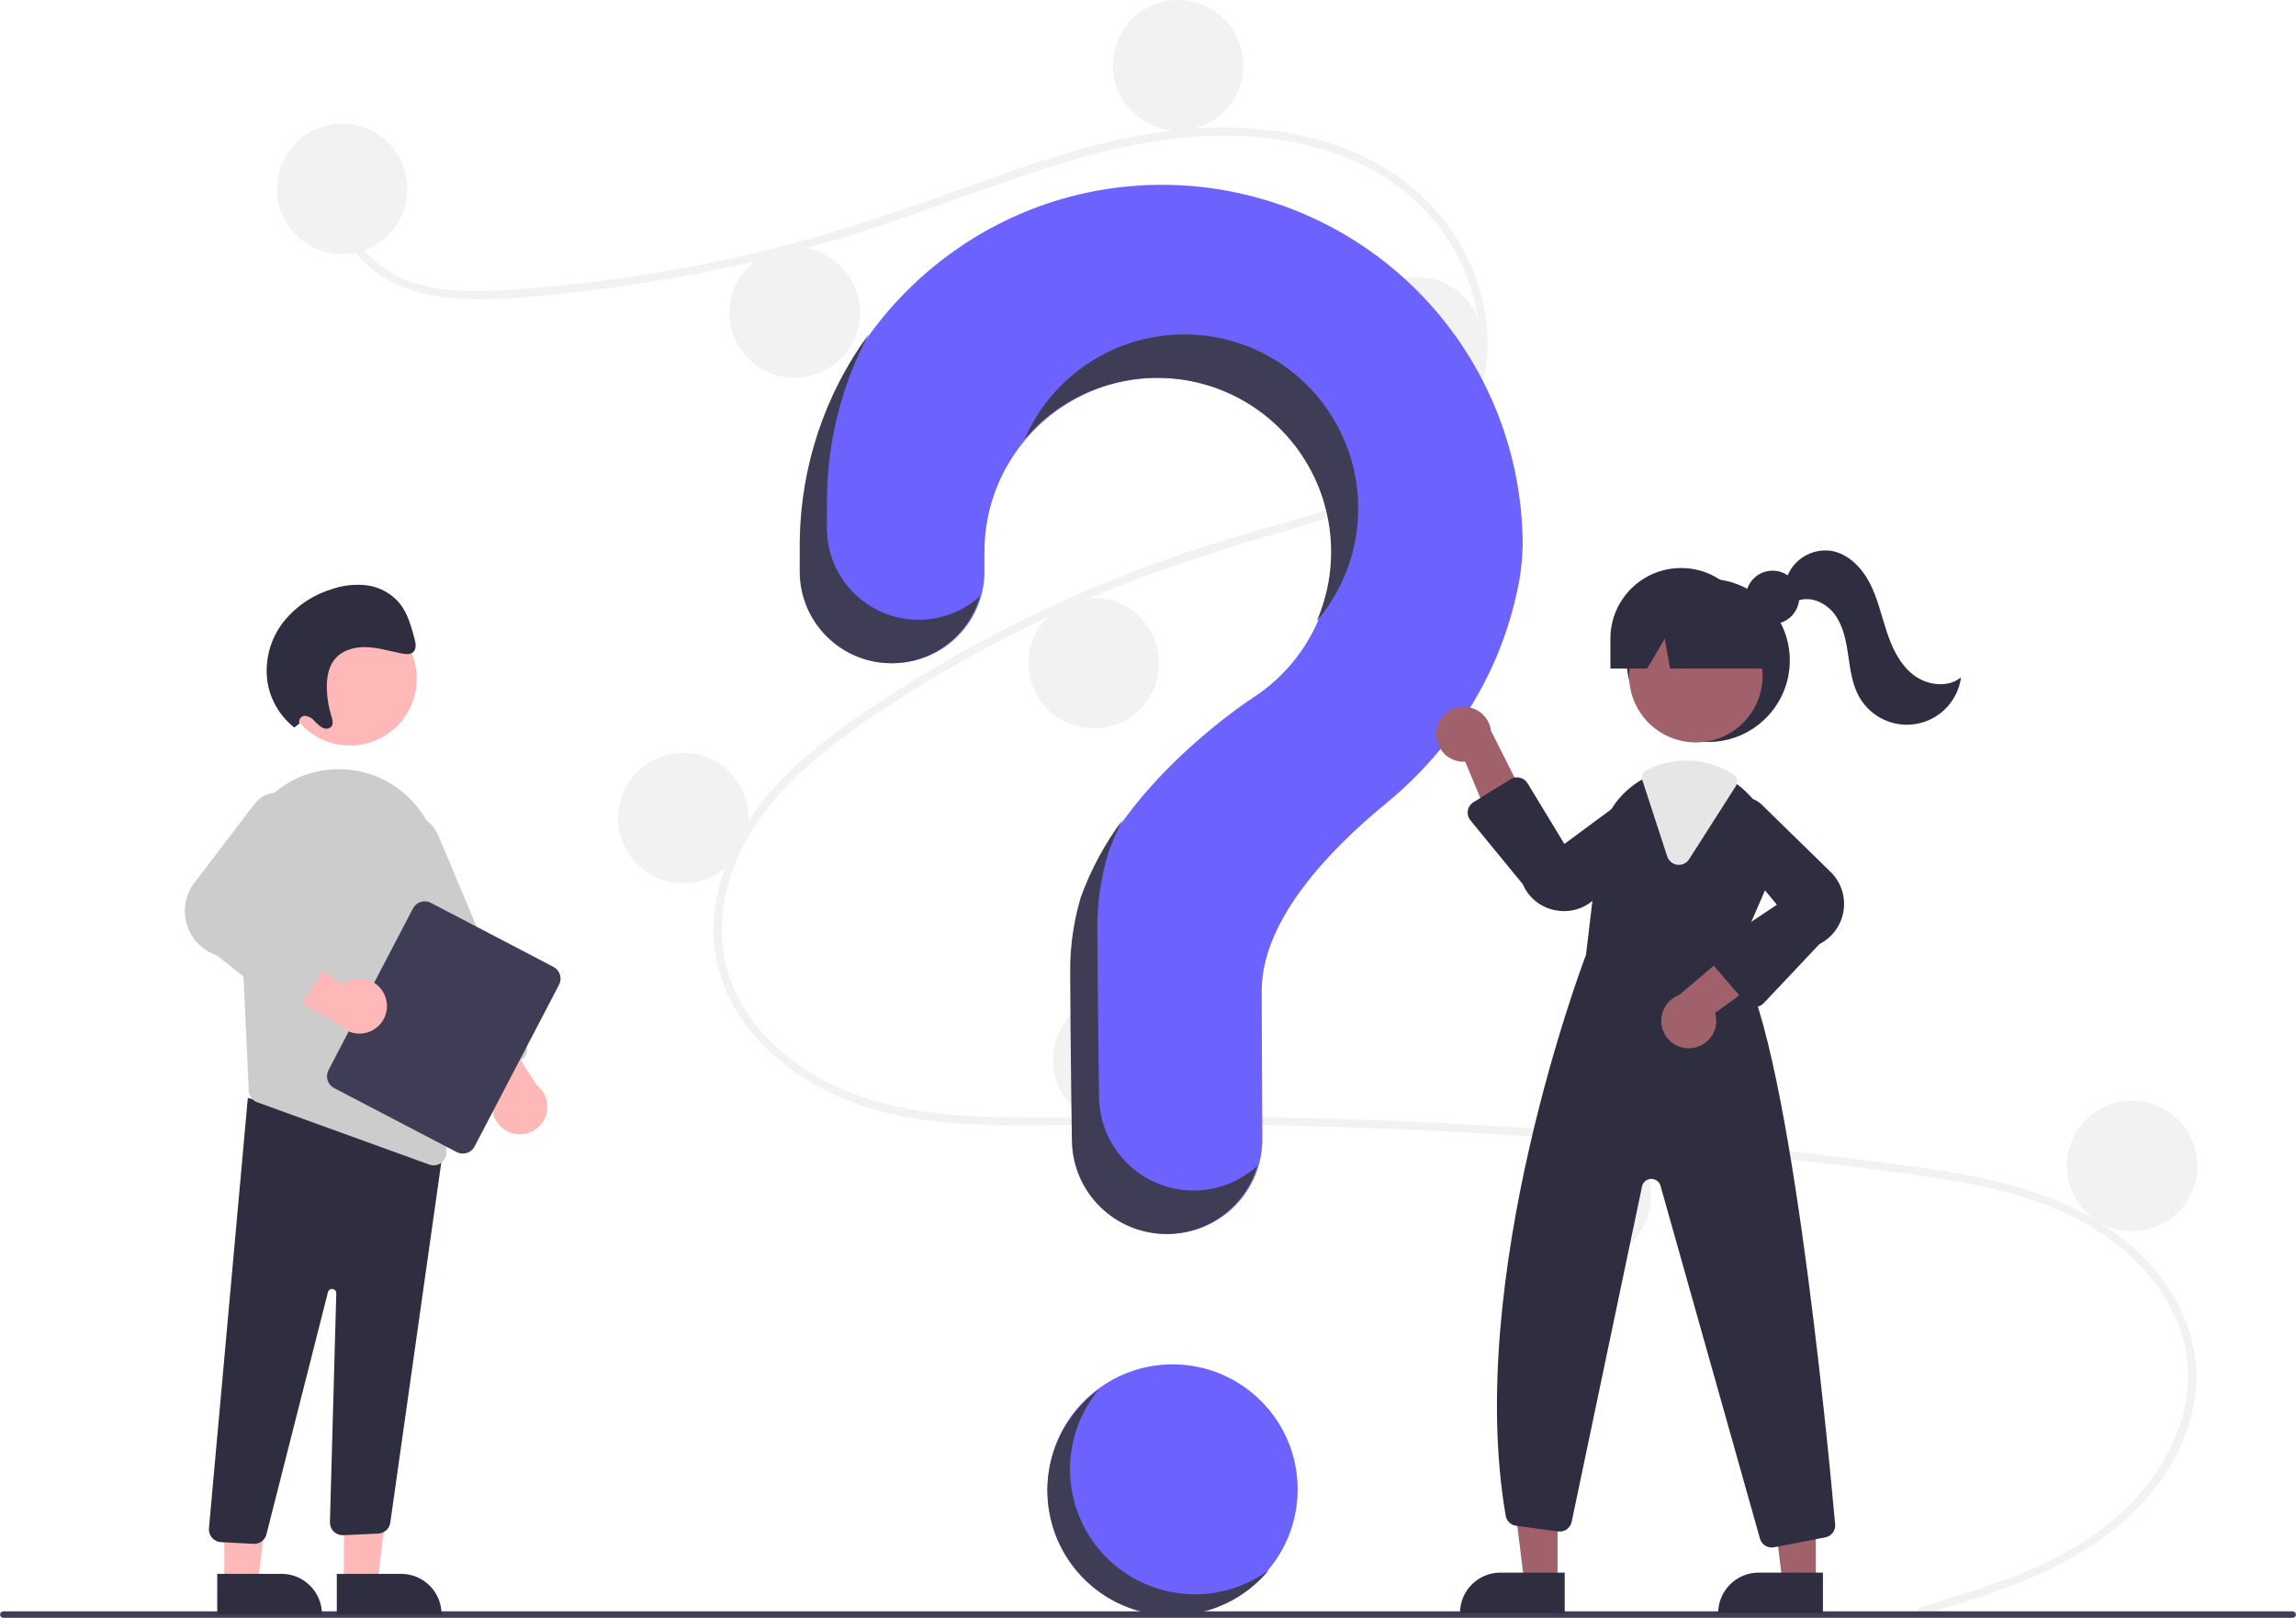
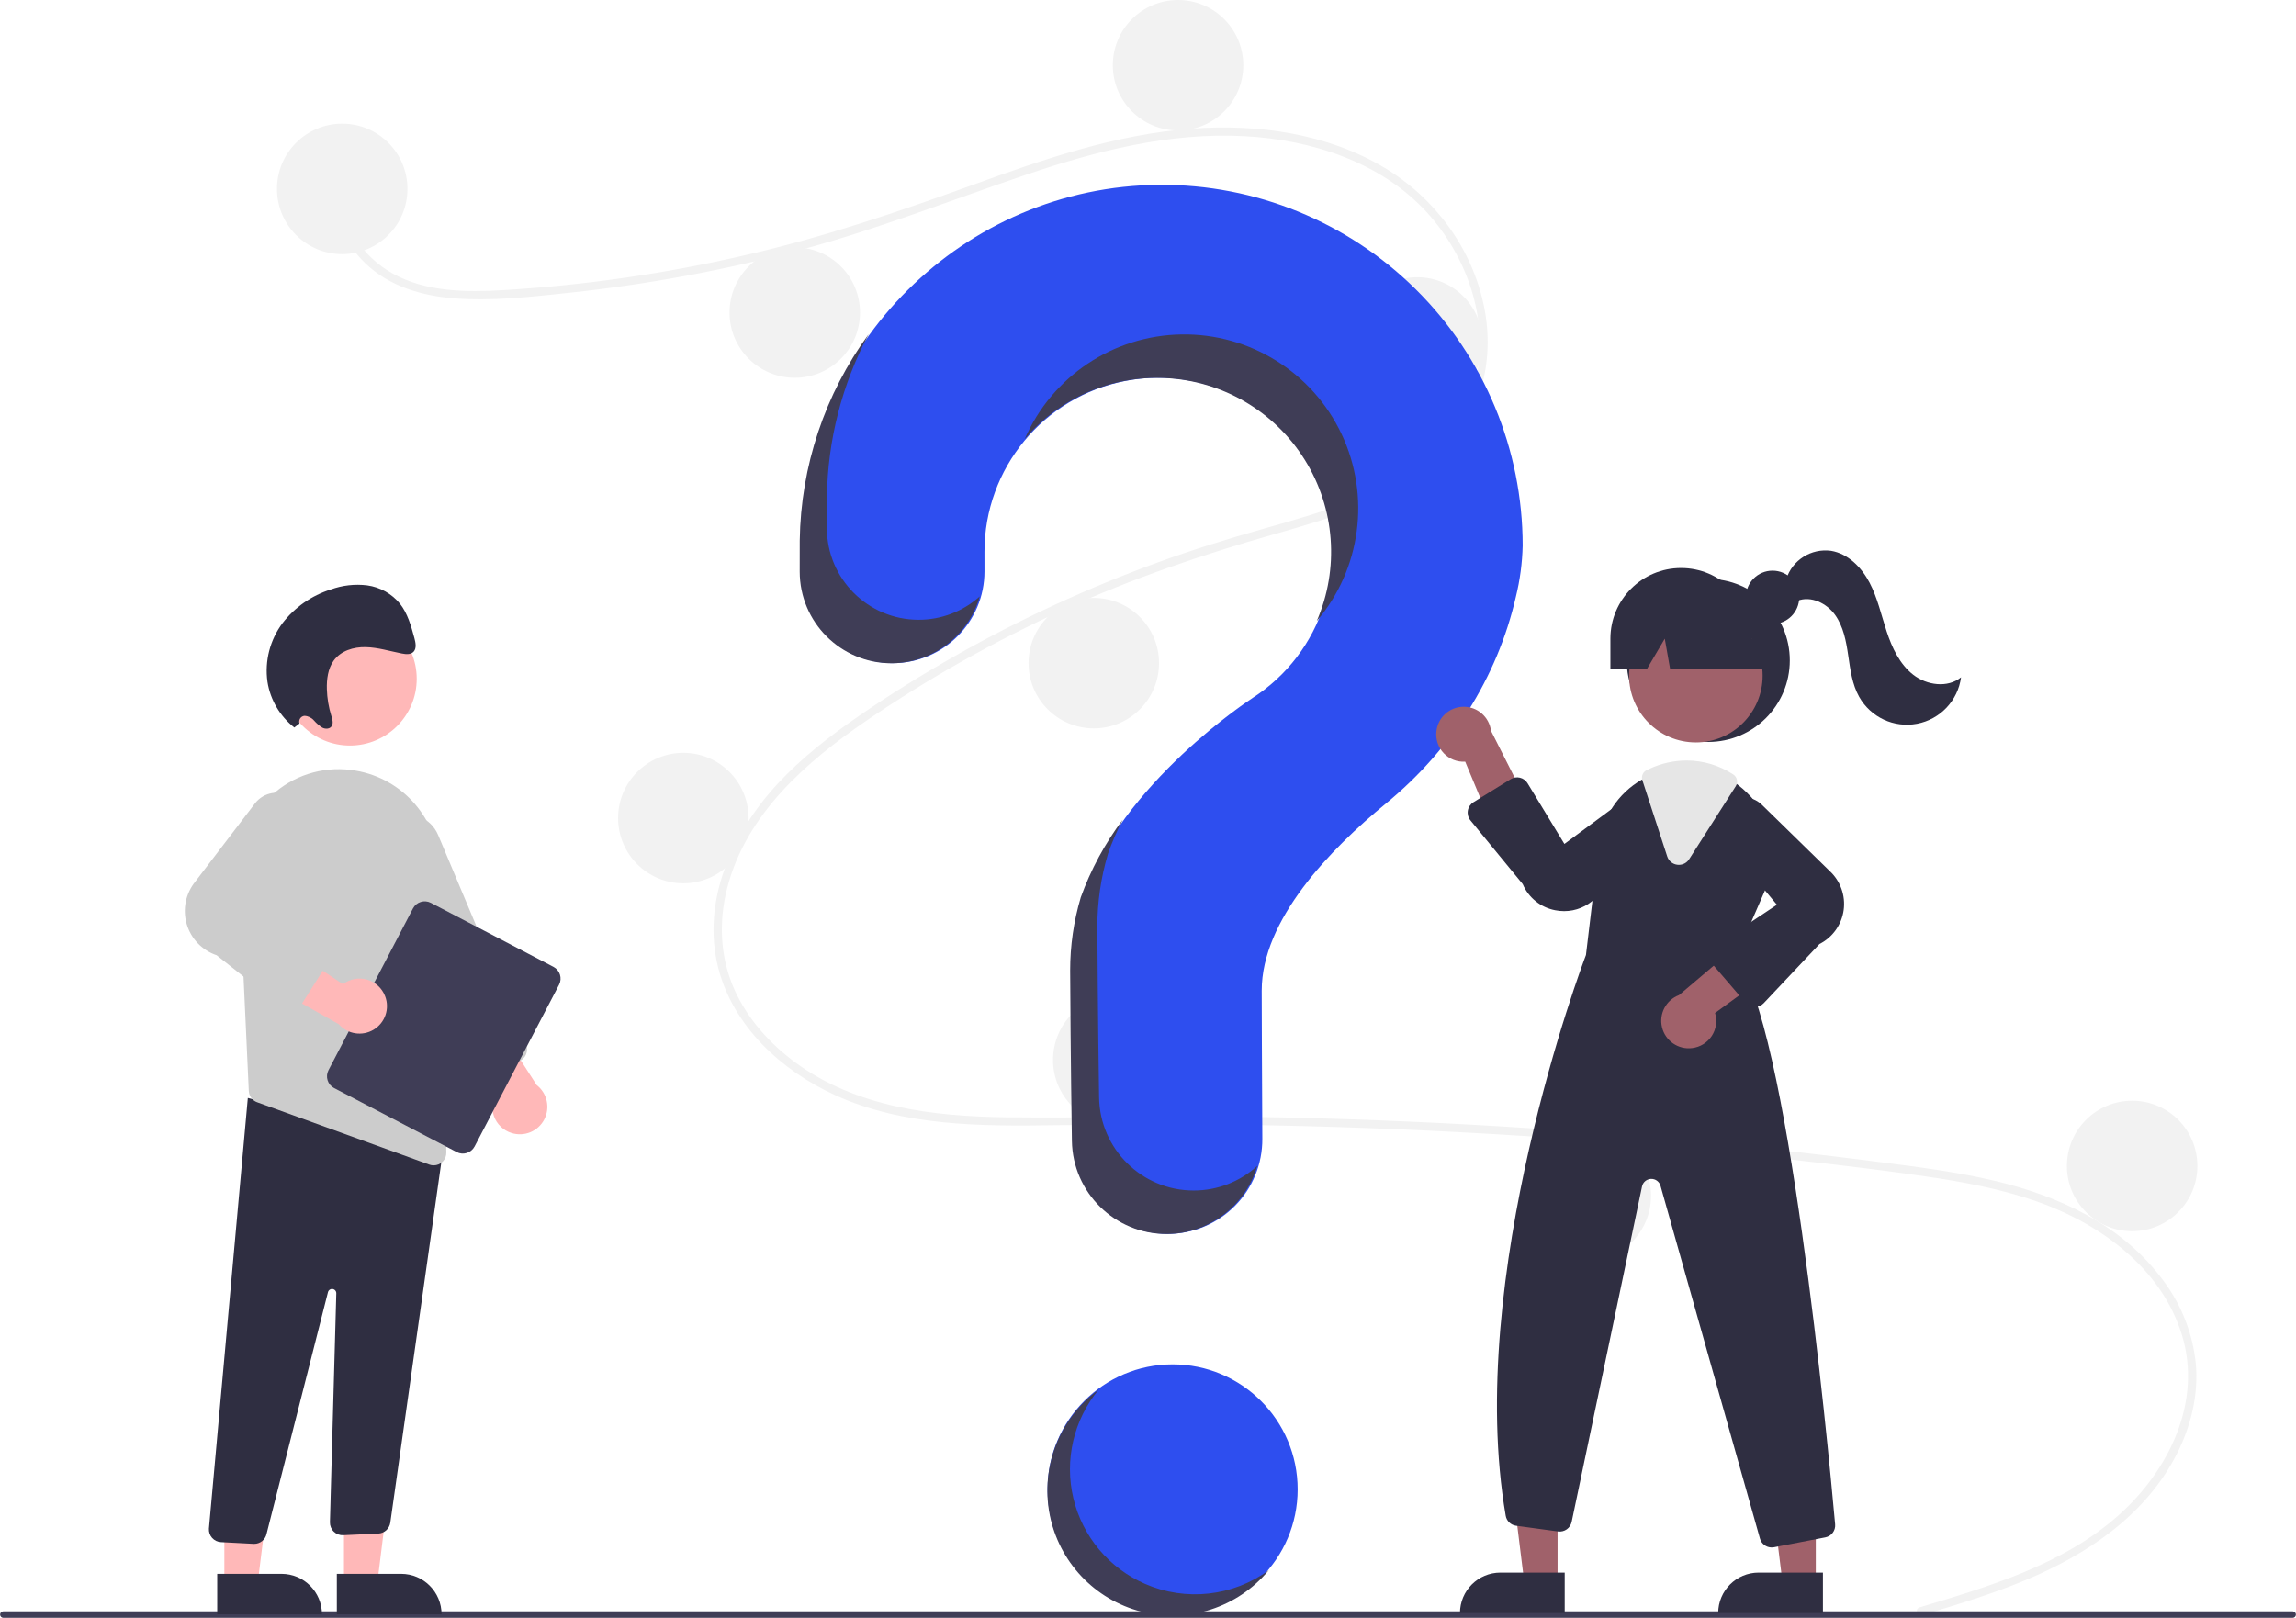
<svg xmlns="http://www.w3.org/2000/svg" id="ef672dd0-2e16-4c9d-8107-606b55e40777" data-name="Layer 1" width="844.675" height="595.262" viewBox="0 0 844.675 595.262">
-   <circle cx="431.393" cy="548" r="46" fill="#6c63ff" />
+   <circle cx="431.393" cy="548" r="46" fill="#2e4eef" />
  <path d="M883.862,743.785c25.735-7.729,53.094-15.788,73.503-34.161,18.238-16.418,30.55-41.489,22.995-66.112-7.54-24.572-30.124-40.956-53.442-49.105-13.225-4.622-27.061-7.186-40.891-9.2-15.035-2.19-30.136-3.984-45.23-5.71q-91.677-10.486-184.044-12.811c-30.385-.765-60.764-.747-91.152-.306-27.139.394-55.722.384-80.899-11.151-19.578-8.97-37.348-25.289-42.803-46.734-6.297-24.755,5.318-49.964,21.98-67.892,8.783-9.45,19.047-17.404,29.636-24.717,11.487-7.934,23.375-15.306,35.521-22.188a494.634,494.634,0,0,1,74.767-34.468c12.746-4.634,25.68-8.633,38.728-12.321,11.017-3.115,22.068-6.234,32.716-10.477,20.583-8.204,40.161-22.1,45.395-44.881,4.96-21.591-3.403-45.031-18.065-61.071-16.963-18.557-42.539-26.692-67.06-28.008-27.528-1.478-54.422,5.412-80.297,14.156-27.597,9.326-54.599,20.049-82.778,27.603a556.958,556.958,0,0,1-85.196,15.837c-14.082,1.5-28.59,3.193-42.756,2.045-11.872-.962-23.684-4.454-32.434-12.88-7.503-7.225-11.972-17.154-10.435-27.632.279-1.903,3.17-1.094,2.893.798-1.87,12.755,6.8,24.509,17.484,30.529,12.348,6.958,27.374,6.968,41.122,6.172a537.825,537.825,0,0,0,88.515-12.796c28.593-6.531,56.164-15.866,83.704-25.839,26.156-9.472,52.897-18.716,80.84-20.767,24.246-1.78,49.752,1.752,70.874,14.423,18.564,11.136,32.215,29.707,36.565,51.018,4.25,20.825-1.636,41.785-17.4,56.317-16.321,15.046-38.701,21.479-59.557,27.404-26.452,7.514-52.337,16.298-77.392,27.703a485.824,485.824,0,0,0-72.8,40.928c-22.246,15.202-44.201,34.331-51.237,61.451-3.277,12.633-2.672,26.032,2.812,37.965,4.876,10.61,12.907,19.535,22.262,26.419,22.321,16.424,50.453,19.797,77.414,20.132,30.281.377,60.564-.645,90.855-.148q92.599,1.52,184.819,11.273,23.108,2.446,46.158,5.407c13.822,1.776,27.69,3.541,41.278,6.695,24.162,5.608,47.674,16.392,62.692,36.878a61.319,61.319,0,0,1,11.947,30.446c1.051,11.524-1.77,23.069-6.98,33.321-11.532,22.69-33.134,37.123-56.073,46.605-12.287,5.079-25.032,8.926-37.752,12.746-1.853.557-2.645-2.338-.798-2.893Z" transform="translate(-177.6623 -152.3692)" fill="#f2f2f2" />
  <circle cx="125.893" cy="69.5" r="24" fill="#f2f2f2" />
  <circle cx="292.393" cy="115" r="24" fill="#f2f2f2" />
  <circle cx="433.393" cy="24" r="24" fill="#f2f2f2" />
  <circle cx="521.393" cy="126" r="24" fill="#f2f2f2" />
  <circle cx="402.393" cy="244" r="24" fill="#f2f2f2" />
  <circle cx="251.393" cy="301" r="24" fill="#f2f2f2" />
  <circle cx="411.393" cy="390" r="24" fill="#f2f2f2" />
  <circle cx="583.393" cy="440" r="24" fill="#f2f2f2" />
  <circle cx="784.393" cy="429" r="24" fill="#f2f2f2" />
-   <path d="M604.128,220.373c-71.892.508-130.756,58.93-131.777,130.816-.009.664-.014,5.33-.013,11.434a33.748,33.748,0,0,0,33.744,33.746h0a33.769,33.769,0,0,0,33.761-33.798c-.003-4.152-.006-7.026-.006-7.202a64,64,0,1,1,98.52,53.879l.012.014s-48.028,30.92-62.671,73.335l.012.003a94.004,94.004,0,0,0-3.874,26.768c0,3.725.219,36.321.643,62.778a34.786,34.786,0,0,0,34.79,34.222h0a34.796,34.796,0,0,0,34.794-35.011c-.147-24.229-.227-52.442-.227-54.489,0-26.045,25.125-51.995,45.764-68.917,23.766-19.487,40.868-46.043,47.737-75.999a86.762,86.762,0,0,0,2.499-18.834A132.75,132.75,0,0,0,604.128,220.373Z" transform="translate(-177.6623 -152.3692)" fill="#6c63ff" />
+   <path d="M604.128,220.373c-71.892.508-130.756,58.93-131.777,130.816-.009.664-.014,5.33-.013,11.434a33.748,33.748,0,0,0,33.744,33.746h0a33.769,33.769,0,0,0,33.761-33.798c-.003-4.152-.006-7.026-.006-7.202a64,64,0,1,1,98.52,53.879l.012.014s-48.028,30.92-62.671,73.335l.012.003a94.004,94.004,0,0,0-3.874,26.768c0,3.725.219,36.321.643,62.778a34.786,34.786,0,0,0,34.79,34.222h0a34.796,34.796,0,0,0,34.794-35.011c-.147-24.229-.227-52.442-.227-54.489,0-26.045,25.125-51.995,45.764-68.917,23.766-19.487,40.868-46.043,47.737-75.999a86.762,86.762,0,0,0,2.499-18.834A132.75,132.75,0,0,0,604.128,220.373Z" transform="translate(-177.6623 -152.3692)" fill="#2e4eef" />
  <path d="M1021.147,747.631H178.853a1.191,1.191,0,0,1,0-2.381h842.294a1.191,1.191,0,0,1,0,2.381Z" transform="translate(-177.6623 -152.3692)" fill="#3f3d56" />
  <circle cx="628.449" cy="242.996" r="30" fill="#2f2e41" />
  <polygon points="573.012 582.129 560.753 582.129 554.92 534.841 573.015 534.841 573.012 582.129" fill="#a0616a" />
  <path d="M551.996,578.626h23.644a0,0,0,0,1,0,0v14.887a0,0,0,0,1,0,0H537.109a0,0,0,0,1,0,0v0A14.887,14.887,0,0,1,551.996,578.626Z" fill="#2f2e41" />
  <polygon points="668.012 582.129 655.753 582.129 649.92 534.841 668.015 534.841 668.012 582.129" fill="#a0616a" />
  <path d="M646.996,578.626h23.644a0,0,0,0,1,0,0v14.887a0,0,0,0,1,0,0H632.109a0,0,0,0,1,0,0v0A14.887,14.887,0,0,1,646.996,578.626Z" fill="#2f2e41" />
  <circle cx="623.89" cy="248.61" r="24.561" fill="#a0616a" />
  <path d="M816.191,504.775l10.99-25.25a31.383,31.383,0,0,0-6.95-35.6,31.873,31.873,0,0,0-3.07-2.67,30.935,30.935,0,0,0-18.99-6.57,32.179,32.179,0,0,0-13.4,2.98c-.36.16-.71.33-1.07.5-.69.33-1.37.69-2.03,1.06a31.678,31.678,0,0,0-15.7,23.88l-4.85,40.64c-1.22,3.19-44.74,118.39-29.52,206.34a4.467,4.467,0,0,0,3.82,3.67l15.43,2.1a4.497,4.497,0,0,0,5.01-3.53l25.89-123.41a3.503,3.503,0,0,1,6.8-.23l36.58,129.78a4.471,4.471,0,0,0,4.31,3.28,5.122,5.122,0,0,0,.87-.08l18.85-3.63a4.471,4.471,0,0,0,3.63-4.81C850.021,682.335,835.301,527.605,816.191,504.775Z" transform="translate(-177.6623 -152.3692)" fill="#2f2e41" />
  <path d="M706.102,421.419A10.056,10.056,0,0,0,716.696,432.623l13.729,32.992,10.385-15.394-14.629-28.97a10.11,10.11,0,0,0-20.079.169Z" transform="translate(-177.6623 -152.3692)" fill="#a0616a" />
  <path d="M800.19,537.996a10.056,10.056,0,0,0,8.427-12.913l28.885-21.038-17.39-6.512-24.764,20.977a10.11,10.11,0,0,0,4.842,19.487Z" transform="translate(-177.6623 -152.3692)" fill="#a0616a" />
  <path d="M753.102,487.61a17.057,17.057,0,0,1-3.298-.325,16.305,16.305,0,0,1-11.948-9.616l-19.234-23.453a4.501,4.501,0,0,1,1.111-6.681l13.684-8.471a4.5,4.5,0,0,1,6.215,1.49l13.556,22.334L779.15,443.702A9.721,9.721,0,0,1,790.46,459.264l-25.912,23.637A16.253,16.253,0,0,1,753.102,487.61Z" transform="translate(-177.6623 -152.3692)" fill="#2f2e41" />
  <path d="M823.252,522.883c-.035,0-.071,0-.106-.001a4.508,4.508,0,0,1-3.311-1.57l-12.166-14.193a4.5,4.5,0,0,1,.92-6.673l22.781-15.188-20.638-24.812a9.721,9.721,0,0,1,14.887-12.183l25.084,24.513a16.525,16.525,0,0,1-3.675,26.94l-20.501,21.754A4.507,4.507,0,0,1,823.252,522.883Z" transform="translate(-177.6623 -152.3692)" fill="#2f2e41" />
  <path d="M795.307,470.584a4.632,4.632,0,0,1-.584-.037,4.461,4.461,0,0,1-3.71-3.069l-9.142-28.029a3.083,3.083,0,0,1,1.594-3.725l.297-.14c.269-.128.535-.254.807-.375a32.574,32.574,0,0,1,13.603-3.023,31.327,31.327,0,0,1,17.161,5.157,3.13,3.13,0,0,1,.901,4.294L799.084,468.504A4.455,4.455,0,0,1,795.307,470.584Z" transform="translate(-177.6623 -152.3692)" fill="#e6e6e6" />
  <circle cx="652.101" cy="219.786" r="9.817" fill="#2f2e41" />
  <path d="M796.111,361.365h0a26,26,0,0,0-26,26v11h13.529l6.471-11,1.941,11h41.059l-11-11A26,26,0,0,0,796.111,361.365Z" transform="translate(-177.6623 -152.3692)" fill="#2f2e41" />
  <path d="M834.809,365.431a15.15,15.15,0,0,1,16.481-10.396c6.256,1.046,11.202,6.075,14.149,11.691s4.308,11.903,6.289,17.928,4.791,12.084,9.793,15.984,12.677,4.958,17.59.946a20.118,20.118,0,0,1-37.477,7.181c-2.592-4.612-3.261-10.017-4.03-15.251s-1.767-10.65-4.862-14.94-8.888-7.093-13.804-5.139Z" transform="translate(-177.6623 -152.3692)" fill="#2f2e41" />
  <path d="M515.609,380.408h0a33.748,33.748,0,0,1-33.744-33.746c-0-6.104.004-10.771.013-11.434a131.507,131.507,0,0,1,15.359-59.909,131.803,131.803,0,0,0-25.359,75.909c-.009.664-.014,5.33-.013,11.434a33.748,33.748,0,0,0,33.744,33.746h0A33.773,33.773,0,0,0,538.097,371.817,33.622,33.622,0,0,1,515.609,380.408Z" transform="translate(-177.6623 -152.3692)" fill="#3f3d56" />
  <path d="M606.415,291.478a64.004,64.004,0,0,1,55.659,89.413,63.997,63.997,0,1,0-107.426-66.985A63.871,63.871,0,0,1,606.415,291.478Z" transform="translate(-177.6623 -152.3692)" fill="#3f3d56" />
  <path d="M616.797,590.408h0a34.787,34.787,0,0,1-34.79-34.222c-.423-26.456-.643-59.052-.643-62.778a94.004,94.004,0,0,1,3.874-26.768l-.012-.003a95.069,95.069,0,0,1,5.494-12.701,110.047,110.047,0,0,0-15.494,28.701l.012.003a94.004,94.004,0,0,0-3.874,26.768c0,3.725.219,36.321.643,62.778a34.787,34.787,0,0,0,34.79,34.222h0a34.803,34.803,0,0,0,33.402-25.048A34.66,34.66,0,0,1,616.797,590.408Z" transform="translate(-177.6623 -152.3692)" fill="#3f3d56" />
  <polygon points="126.541 582.585 138.8 582.584 144.633 535.296 126.538 535.297 126.541 582.585" fill="#ffb8b8" />
  <path d="M301.576,731.451H340.107a0,0,0,0,1,0,0v14.887a0,0,0,0,1,0,0H316.463A14.887,14.887,0,0,1,301.576,731.451v0A0,0,0,0,1,301.576,731.451Z" transform="translate(464.0541 1325.404) rotate(179.9974)" fill="#2f2e41" />
  <polygon points="82.541 582.585 94.8 582.584 100.633 535.296 82.538 535.297 82.541 582.585" fill="#ffb8b8" />
  <path d="M257.576,731.451H296.107a0,0,0,0,1,0,0v14.887a0,0,0,0,1,0,0H272.463A14.887,14.887,0,0,1,257.576,731.451v0A0,0,0,0,1,257.576,731.451Z" transform="translate(376.0541 1325.406) rotate(179.9974)" fill="#2f2e41" />
  <path d="M270.917,720.411l-11.975-.63a4.673,4.673,0,0,1-4.419-4.967l14.313-158.466,65.911,17.786,6.35-1.732L321.239,712.686a4.696,4.696,0,0,1-4.358,3.945l-12.909.601a4.674,4.674,0,0,1-4.931-4.796l2.339-84.196a1.558,1.558,0,0,0-3.083-.36L275.739,716.692a4.646,4.646,0,0,1-4.569,3.725C271.086,720.418,271.002,720.416,270.917,720.411Z" transform="translate(-177.6623 -152.3692)" fill="#2f2e41" />
  <circle cx="128.742" cy="249.759" r="24.561" fill="#ffb8b8" />
  <path d="M265.512,474.287l2.701,58.267.976,21.199a4.642,4.642,0,0,0,3.074,4.175l63.336,22.943a4.477,4.477,0,0,0,1.6.28,4.644,4.644,0,0,0,4.664-4.788L339.266,471.597A36.93,36.93,0,0,0,308.522,435.92c-.613-.093-1.236-.187-1.859-.27a36.249,36.249,0,0,0-29.165,9.441,37.236,37.236,0,0,0-11.986,29.196Z" transform="translate(-177.6623 -152.3692)" fill="#ccc" />
  <path d="M365.855,569.245a10.064,10.064,0,0,1-5.369-15.227l-21.478-28.56,18.534-1.147,17.554,27.297a10.111,10.111,0,0,1-9.242,17.637Z" transform="translate(-177.6623 -152.3692)" fill="#ffb8b8" />
  <path d="M350.753,548.85a4.644,4.644,0,0,1-2.541-2.518L315.854,469.237a12.463,12.463,0,1,1,22.984-9.647l32.358,77.095a4.679,4.679,0,0,1-2.5,6.118l-14.365,6.029a4.642,4.642,0,0,1-3.577.017Z" transform="translate(-177.6623 -152.3692)" fill="#ccc" />
  <path d="M298.508,546.131,329.587,486.622a4.878,4.878,0,0,1,6.575-2.063l45.112,23.56a4.878,4.878,0,0,1,2.063,6.575l-31.079,59.509a4.878,4.878,0,0,1-6.575,2.063L300.571,552.706A4.878,4.878,0,0,1,298.508,546.131Z" transform="translate(-177.6623 -152.3692)" fill="#3f3d56" />
  <path d="M319.351,518.943a10.064,10.064,0,0,0-15.517-4.46l-29.778-19.754-.051,18.57L302.29,529.21a10.111,10.111,0,0,0,17.06-10.267Z" transform="translate(-177.6623 -152.3692)" fill="#ffb8b8" />
  <path d="M281.701,523.119l-24.337-19.278a17.163,17.163,0,0,1-7.823-27.135l22.097-28.96a10.096,10.096,0,0,1,17.13,10.284l-17.484,28.6,25.694,12.187a4.674,4.674,0,0,1,1.948,6.72l-10.372,16.414a4.682,4.682,0,0,1-3.167,2.111c-.026.004-.051.008-.077.012A4.696,4.696,0,0,1,281.701,523.119Z" transform="translate(-177.6623 -152.3692)" fill="#ccc" />
  <path d="M287.845,418.574a2.135,2.135,0,0,1,1.856-2.819,4.93,4.93,0,0,1,3.476,1.715,13.833,13.833,0,0,0,3.071,2.637c1.188.599,2.8.514,3.477-.628.636-1.072.2-2.508-.185-3.753a36.907,36.907,0,0,1-1.63-9.77c-.111-3.7.411-7.562,2.46-10.448,2.644-3.725,7.371-5.139,11.845-5.036s8.875,1.484,13.307,2.357c1.53.301,3.328.456,4.352-.73,1.088-1.261.688-3.301.226-5.004-1.201-4.417-2.475-8.985-5.265-12.552a18.898,18.898,0,0,0-12.061-6.79,28.938,28.938,0,0,0-13.462,1.528,36.096,36.096,0,0,0-17.683,12.319,29.236,29.236,0,0,0-5.578,21.6,26.667,26.667,0,0,0,9.886,16.855Z" transform="translate(-177.6623 -152.3692)" fill="#2f2e41" />
  <path d="M598.92,735.149a45.994,45.994,0,0,1-17.07-71.489,45.997,45.997,0,1,0,62.569,66.464A45.969,45.969,0,0,1,598.92,735.149Z" transform="translate(-177.6623 -152.3692)" fill="#3f3d56" />
</svg>
